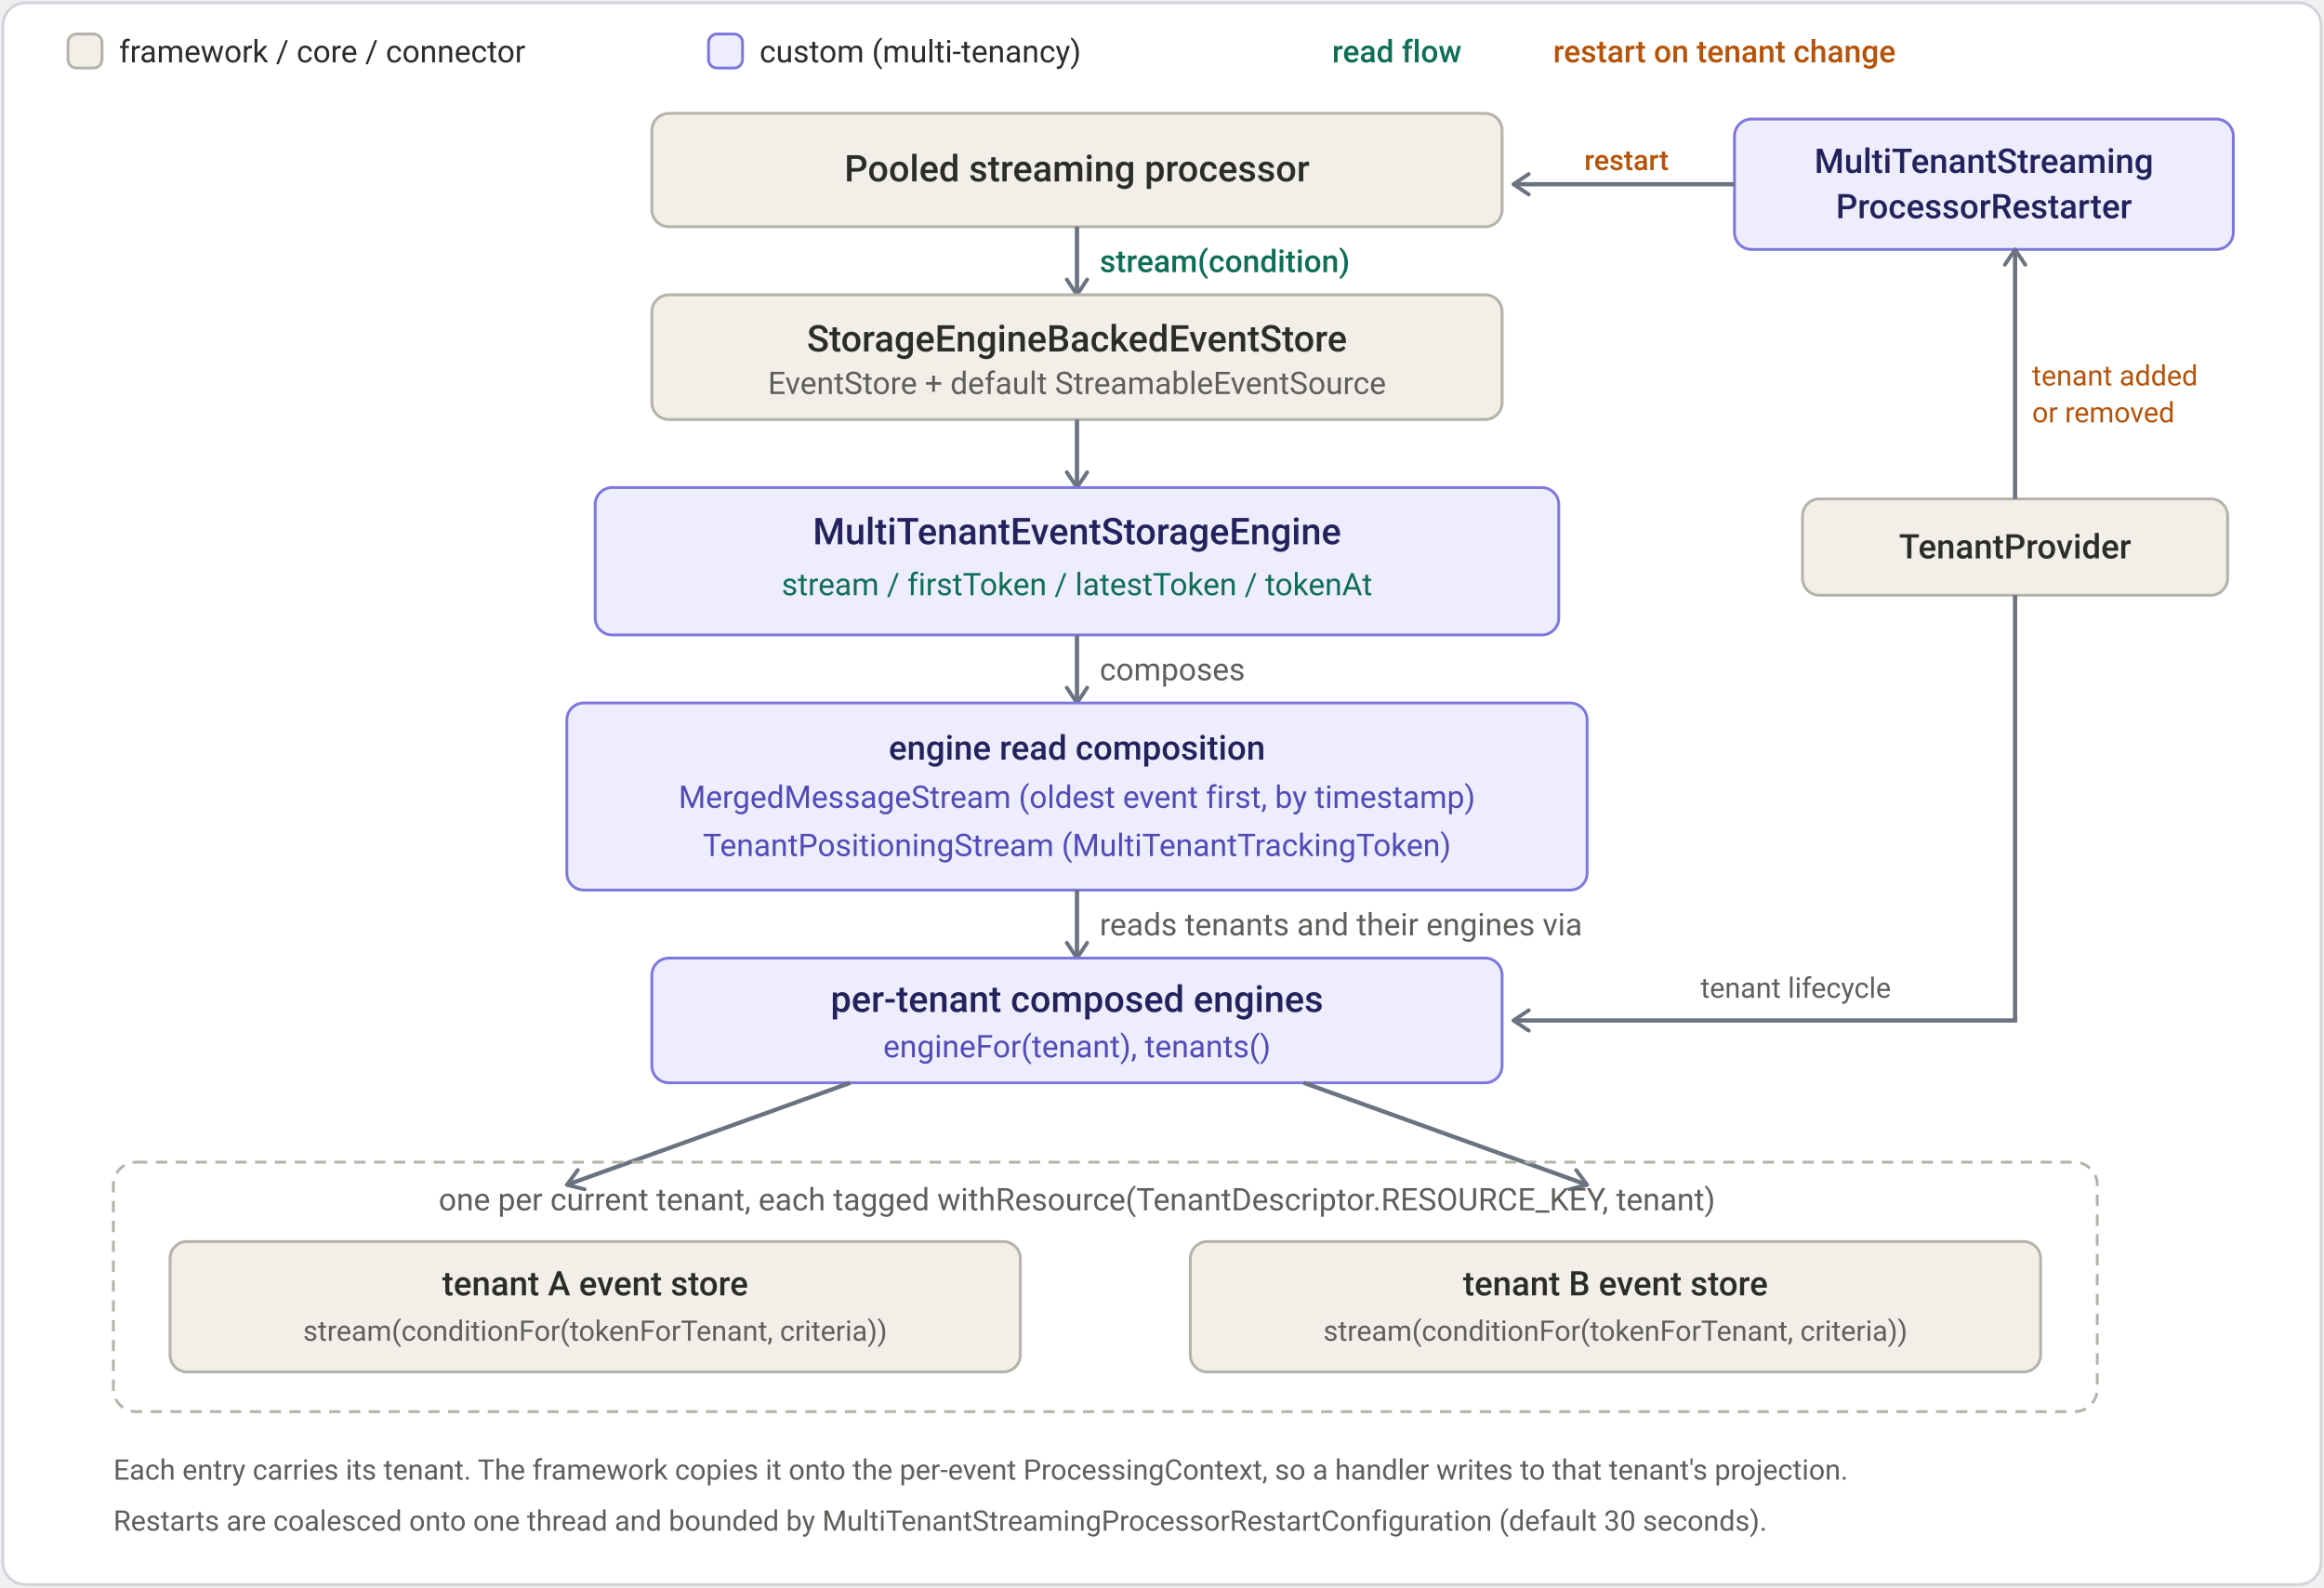
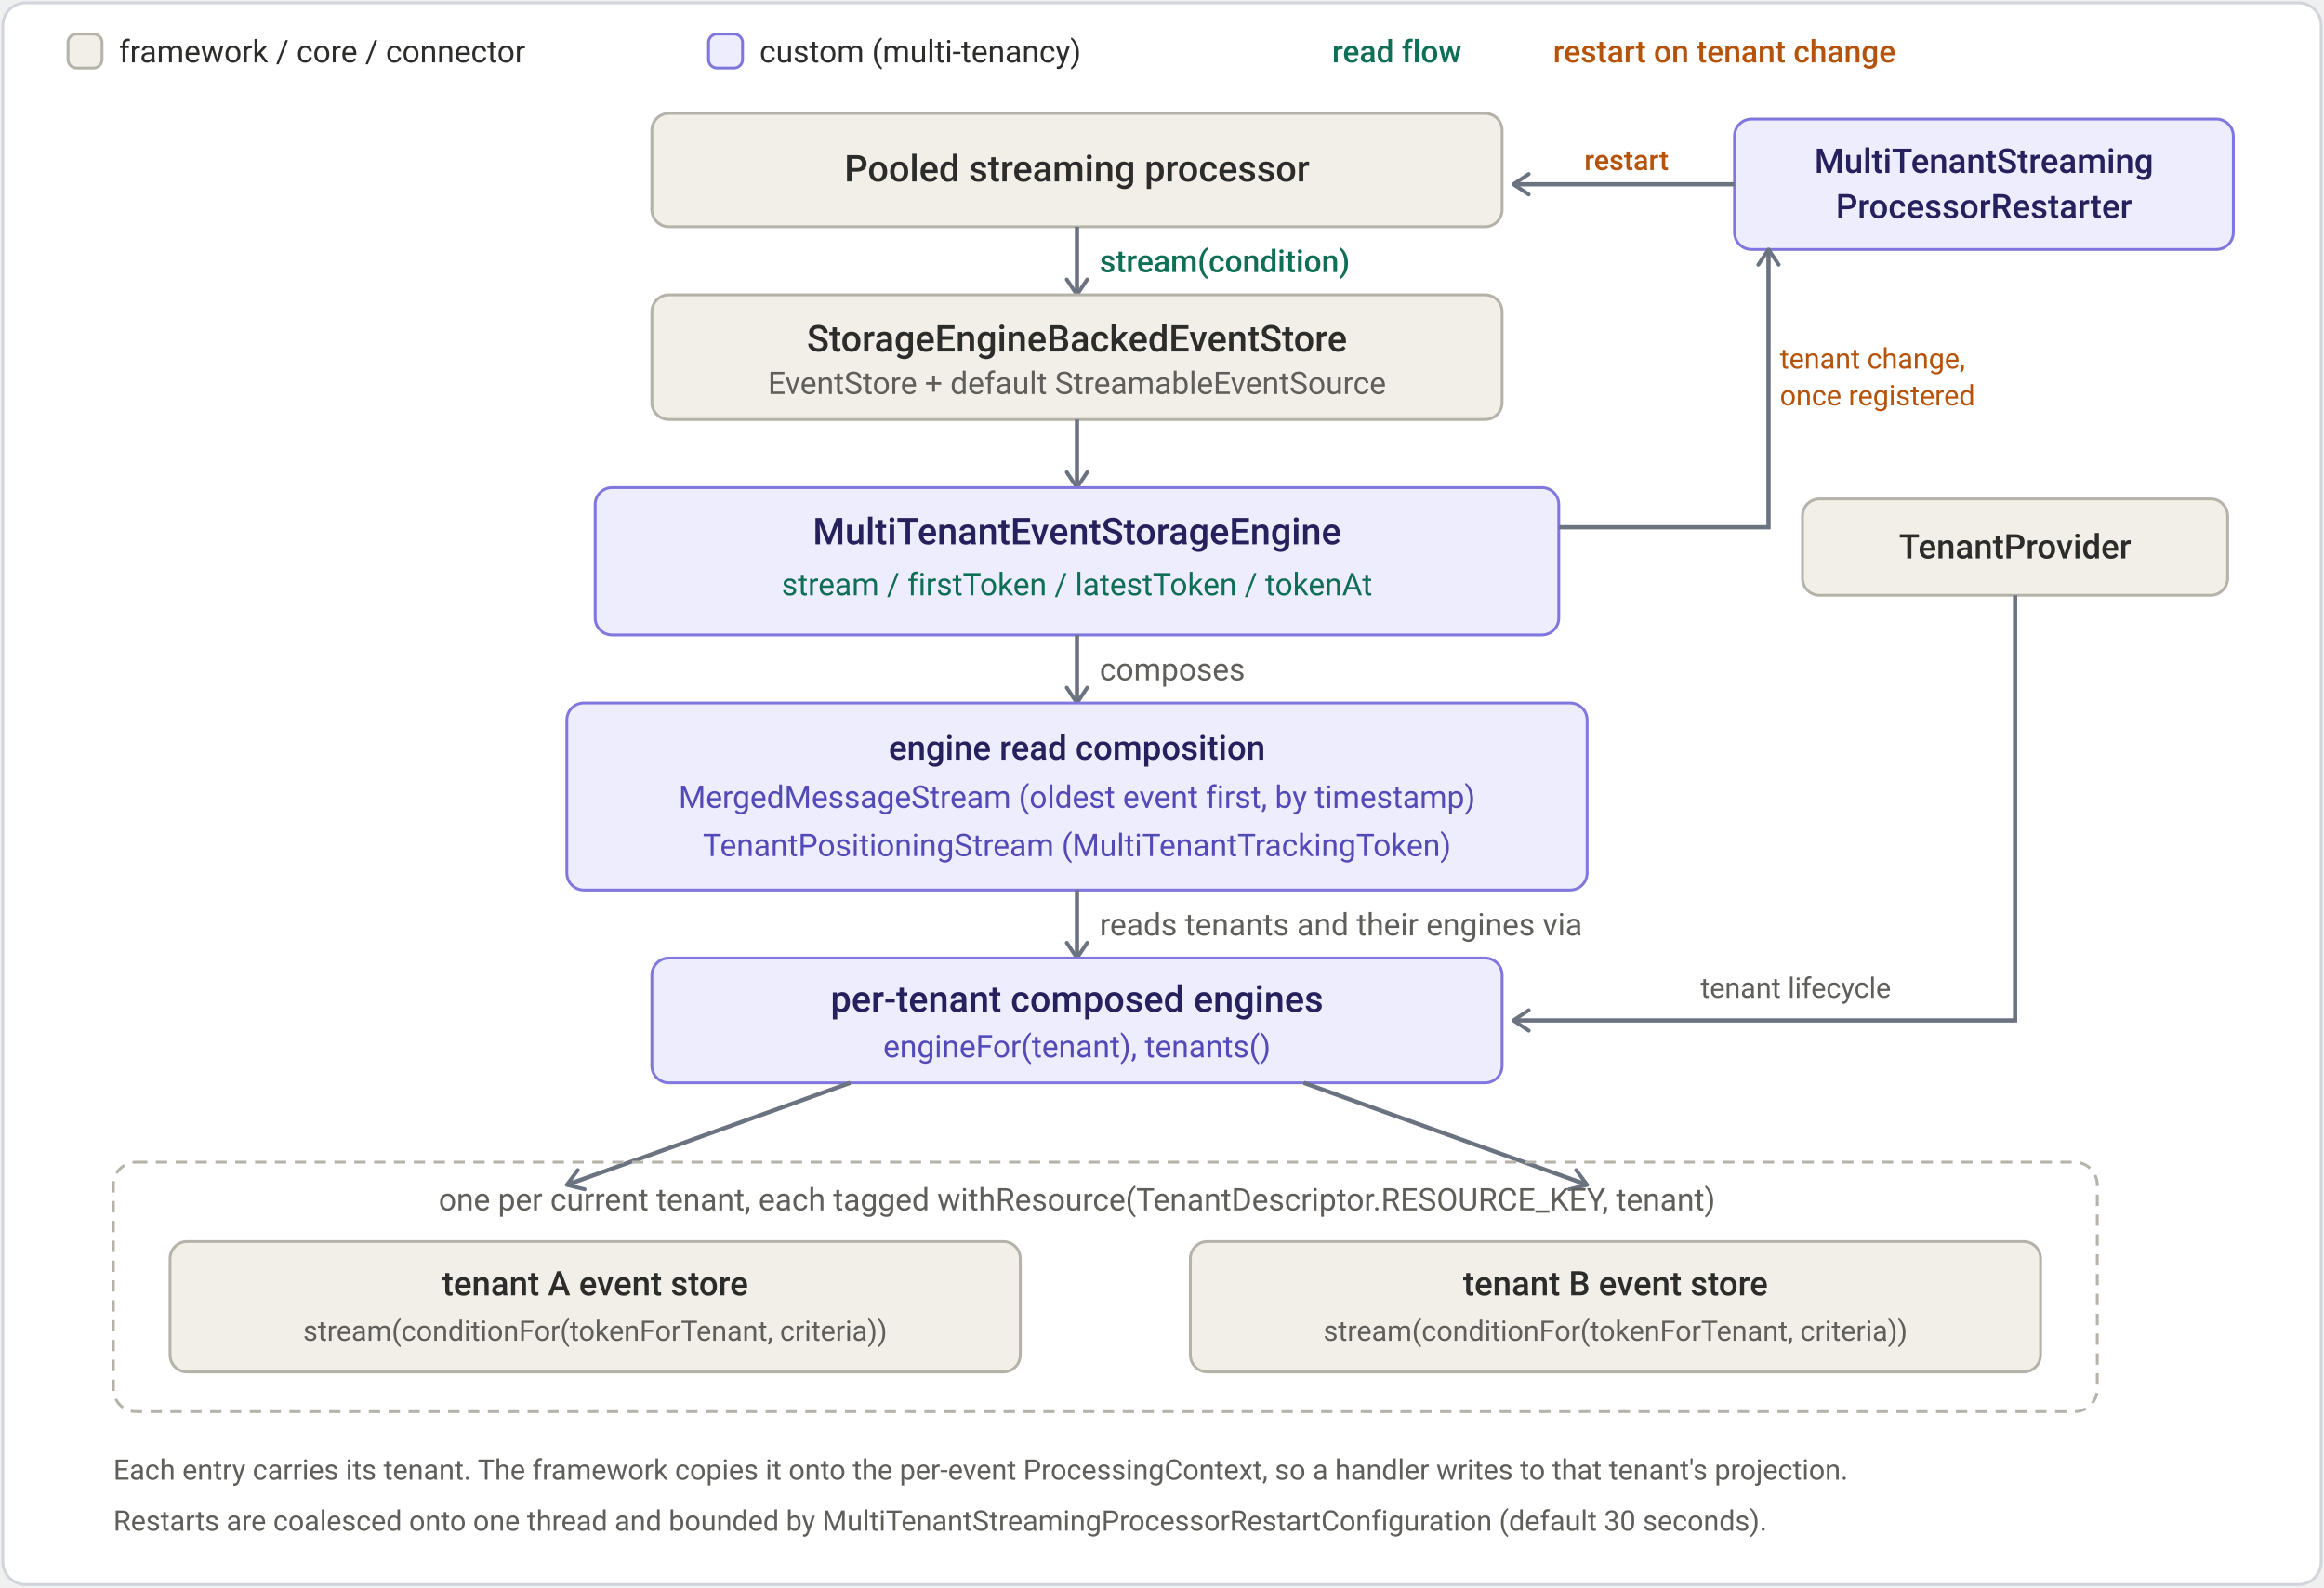
<svg xmlns="http://www.w3.org/2000/svg" width="820" height="560" viewBox="0 0 820 560" font-family="-apple-system, Segoe UI, Roboto, Helvetica, Arial, sans-serif">
  <defs>
    <marker id="a" viewBox="0 0 10 10" refX="8" refY="5" markerWidth="6" markerHeight="6" orient="auto-start-reverse">
      <path d="M2 1L8 5L2 9" fill="none" stroke="#6b7280" stroke-width="1.5" stroke-linecap="round" stroke-linejoin="round" />
    </marker>
  </defs>
  <rect x="1" y="1" width="818" height="558" rx="8" fill="#ffffff" stroke="#d1d5db" />
  <rect x="24" y="12" width="12" height="12" rx="3" fill="#F1EFE8" stroke="#B4B2A9" />
  <text x="42" y="22" font-size="11" fill="#2C2C2A">framework / core / connector</text>
  <rect x="250" y="12" width="12" height="12" rx="3" fill="#EEEDFE" stroke="#7F77DD" />
  <text x="268" y="22" font-size="11" fill="#2C2C2A">custom (multi-tenancy)</text>
  <text x="470" y="22" font-size="11" font-weight="500" fill="#0F6E56">read flow</text>
  <text x="548" y="22" font-size="11" font-weight="500" fill="#B45309">restart on tenant change</text>
  <rect x="230" y="40" width="300" height="40" rx="6" fill="#F1EFE8" stroke="#B4B2A9" />
  <text x="380" y="64" font-size="13" font-weight="500" fill="#2C2C2A" text-anchor="middle">Pooled streaming processor</text>
  <path d="M380 80 L380 104" fill="none" stroke="#6b7280" stroke-width="1.5" marker-end="url(#a)" />
  <text x="388" y="96" font-size="11" font-weight="500" fill="#0F6E56">stream(condition)</text>
  <rect x="230" y="104" width="300" height="44" rx="6" fill="#F1EFE8" stroke="#B4B2A9" />
  <text x="380" y="124" font-size="13" font-weight="500" fill="#2C2C2A" text-anchor="middle">StorageEngineBackedEventStore</text>
  <text x="380" y="139" font-size="11" fill="#5F5E5A" text-anchor="middle">EventStore + default StreamableEventSource</text>
  <line x1="380" y1="148" x2="380" y2="172" stroke="#6b7280" stroke-width="1.5" marker-end="url(#a)" />
  <rect x="210" y="172" width="340" height="52" rx="6" fill="#EEEDFE" stroke="#7F77DD" />
  <text x="380" y="192" font-size="13" font-weight="500" fill="#26215C" text-anchor="middle">MultiTenantEventStorageEngine</text>
  <text x="380" y="210" font-size="11" fill="#0F6E56" text-anchor="middle">stream / firstToken / latestToken / tokenAt</text>
  <rect x="636" y="176" width="150" height="34" rx="6" fill="#F1EFE8" stroke="#B4B2A9" />
  <text x="711" y="197" font-size="12" font-weight="500" fill="#2C2C2A" text-anchor="middle">TenantProvider</text>
  <path d="M711 210 L711 360 L534 360" fill="none" stroke="#6b7280" stroke-width="1.5" marker-end="url(#a)" />
  <text x="600" y="352" font-size="10" fill="#5F5E5A">tenant lifecycle</text>
  <rect x="612" y="42" width="176" height="46" rx="6" fill="#EEEDFE" stroke="#7F77DD" />
  <text x="700" y="61" font-size="12" font-weight="500" fill="#26215C" text-anchor="middle">MultiTenantStreaming</text>
  <text x="700" y="77" font-size="12" font-weight="500" fill="#26215C" text-anchor="middle">ProcessorRestarter</text>
-   <path d="M711 176 L711 88" fill="none" stroke="#6b7280" stroke-width="1.5" marker-end="url(#a)" />
-   <text x="717" y="136" font-size="10" fill="#B45309">tenant added</text>
-   <text x="717" y="149" font-size="10" fill="#B45309">or removed</text>
+   <path d="M550 186 L624 186 L624 88" fill="none" stroke="#6b7280" stroke-width="1.5" marker-end="url(#a)" />
+   <text x="628" y="130" font-size="10" fill="#B45309">tenant change,</text>
+   <text x="628" y="143" font-size="10" fill="#B45309">once registered</text>
  <path d="M612 65 L534 65" fill="none" stroke="#6b7280" stroke-width="1.5" marker-end="url(#a)" />
  <text x="559" y="60" font-size="10" font-weight="500" fill="#B45309">restart</text>
  <path d="M380 224 L380 248" fill="none" stroke="#6b7280" stroke-width="1.5" marker-end="url(#a)" />
  <text x="388" y="240" font-size="11" fill="#5F5E5A">composes</text>
  <rect x="200" y="248" width="360" height="66" rx="6" fill="#EEEDFE" stroke="#7F77DD" />
  <text x="380" y="268" font-size="12" font-weight="500" fill="#26215C" text-anchor="middle">engine read composition</text>
  <text x="380" y="285" font-size="11" fill="#534AB7" text-anchor="middle">MergedMessageStream (oldest event first, by timestamp)</text>
  <text x="380" y="302" font-size="11" fill="#534AB7" text-anchor="middle">TenantPositioningStream (MultiTenantTrackingToken)</text>
  <path d="M380 314 L380 338" fill="none" stroke="#6b7280" stroke-width="1.5" marker-end="url(#a)" />
  <text x="388" y="330" font-size="11" fill="#5F5E5A">reads tenants and their engines via</text>
  <rect x="230" y="338" width="300" height="44" rx="6" fill="#EEEDFE" stroke="#7F77DD" />
  <text x="380" y="357" font-size="13" font-weight="500" fill="#26215C" text-anchor="middle">per-tenant composed engines</text>
  <text x="380" y="373" font-size="11" fill="#534AB7" text-anchor="middle">engineFor(tenant), tenants()</text>
  <path d="M300 382 L200 418" fill="none" stroke="#6b7280" stroke-width="1.5" marker-end="url(#a)" />
  <path d="M460 382 L560 418" fill="none" stroke="#6b7280" stroke-width="1.5" marker-end="url(#a)" />
  <rect x="40" y="410" width="700" height="88" rx="8" fill="none" stroke="#B4B2A9" stroke-dasharray="4 3" />
  <text x="380" y="427" font-size="11" fill="#5F5E5A" text-anchor="middle">one per current tenant, each tagged withResource(TenantDescriptor.RESOURCE_KEY, tenant)</text>
  <rect x="60" y="438" width="300" height="46" rx="6" fill="#F1EFE8" stroke="#B4B2A9" />
  <text x="210" y="457" font-size="12" font-weight="500" fill="#2C2C2A" text-anchor="middle">tenant A event store</text>
  <text x="210" y="473" font-size="10" fill="#5F5E5A" text-anchor="middle">stream(conditionFor(tokenForTenant, criteria))</text>
  <rect x="420" y="438" width="300" height="46" rx="6" fill="#F1EFE8" stroke="#B4B2A9" />
  <text x="570" y="457" font-size="12" font-weight="500" fill="#2C2C2A" text-anchor="middle">tenant B event store</text>
  <text x="570" y="473" font-size="10" fill="#5F5E5A" text-anchor="middle">stream(conditionFor(tokenForTenant, criteria))</text>
  <text x="40" y="522" font-size="10" fill="#5F5E5A">Each entry carries its tenant. The framework copies it onto the per-event ProcessingContext, so a handler writes to that tenant's projection.</text>
  <text x="40" y="540" font-size="10" fill="#5F5E5A">Restarts are coalesced onto one thread and bounded by MultiTenantStreamingProcessorRestartConfiguration (default 30 seconds).</text>
</svg>
